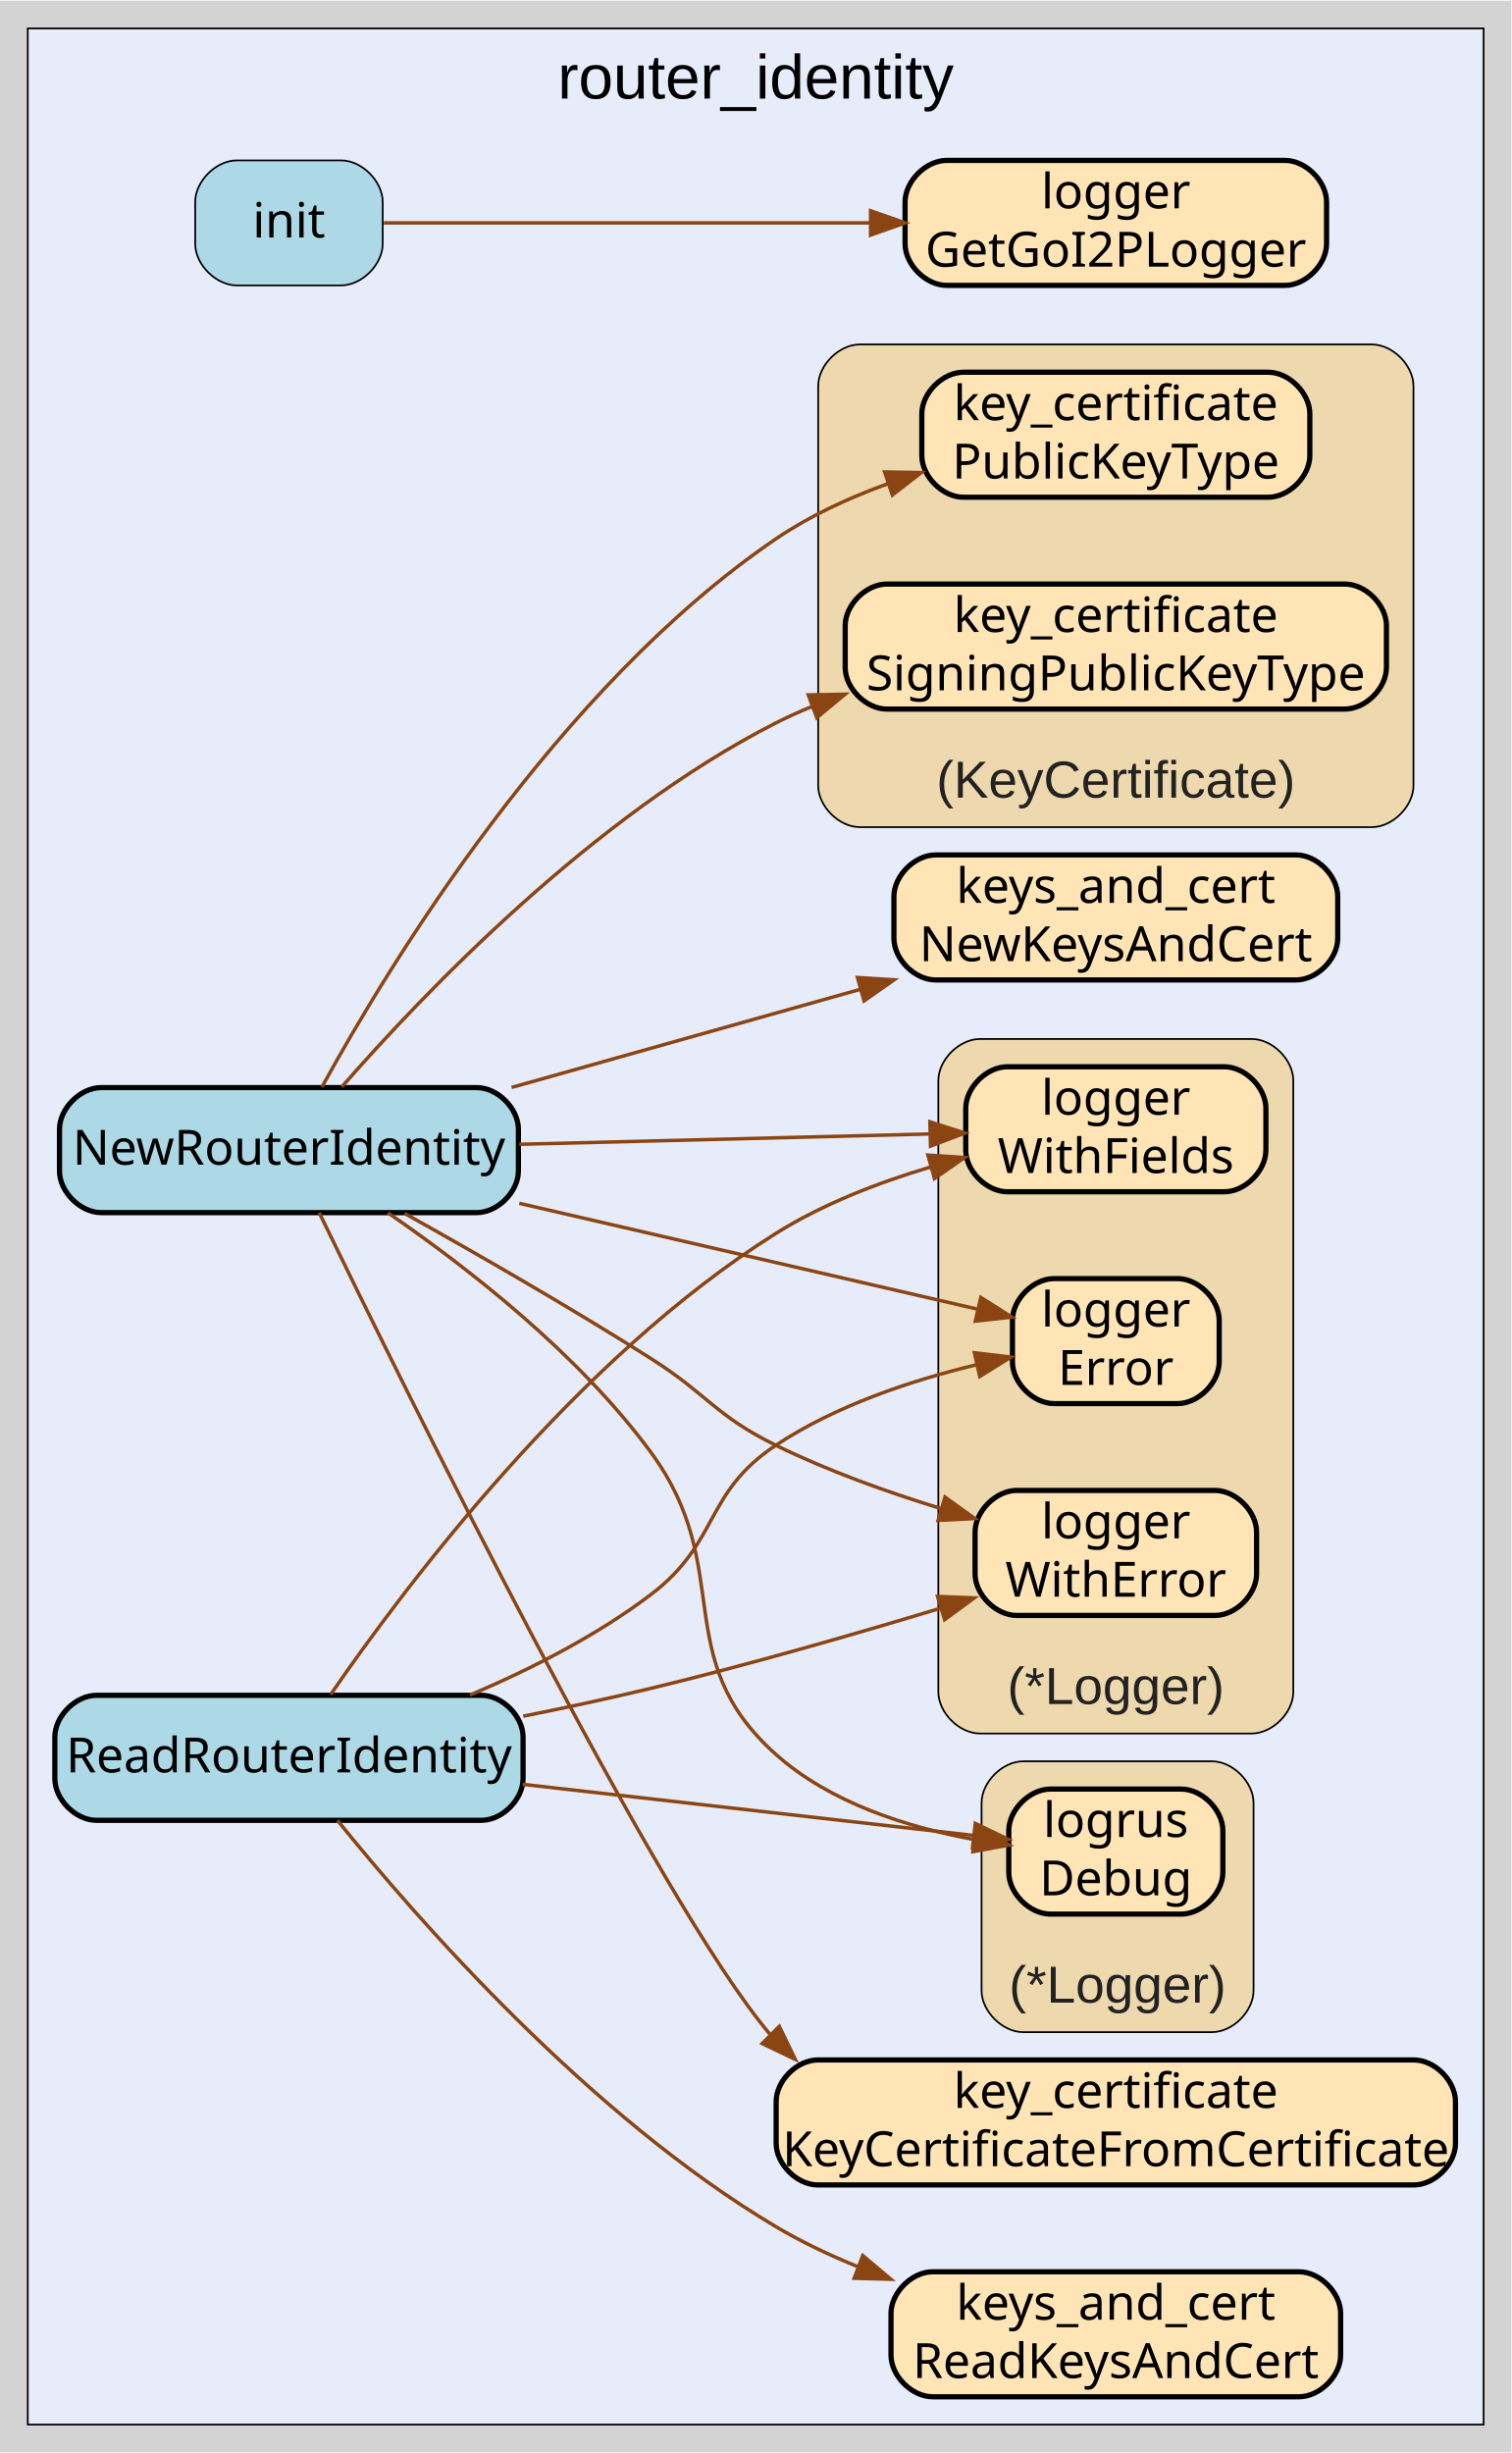
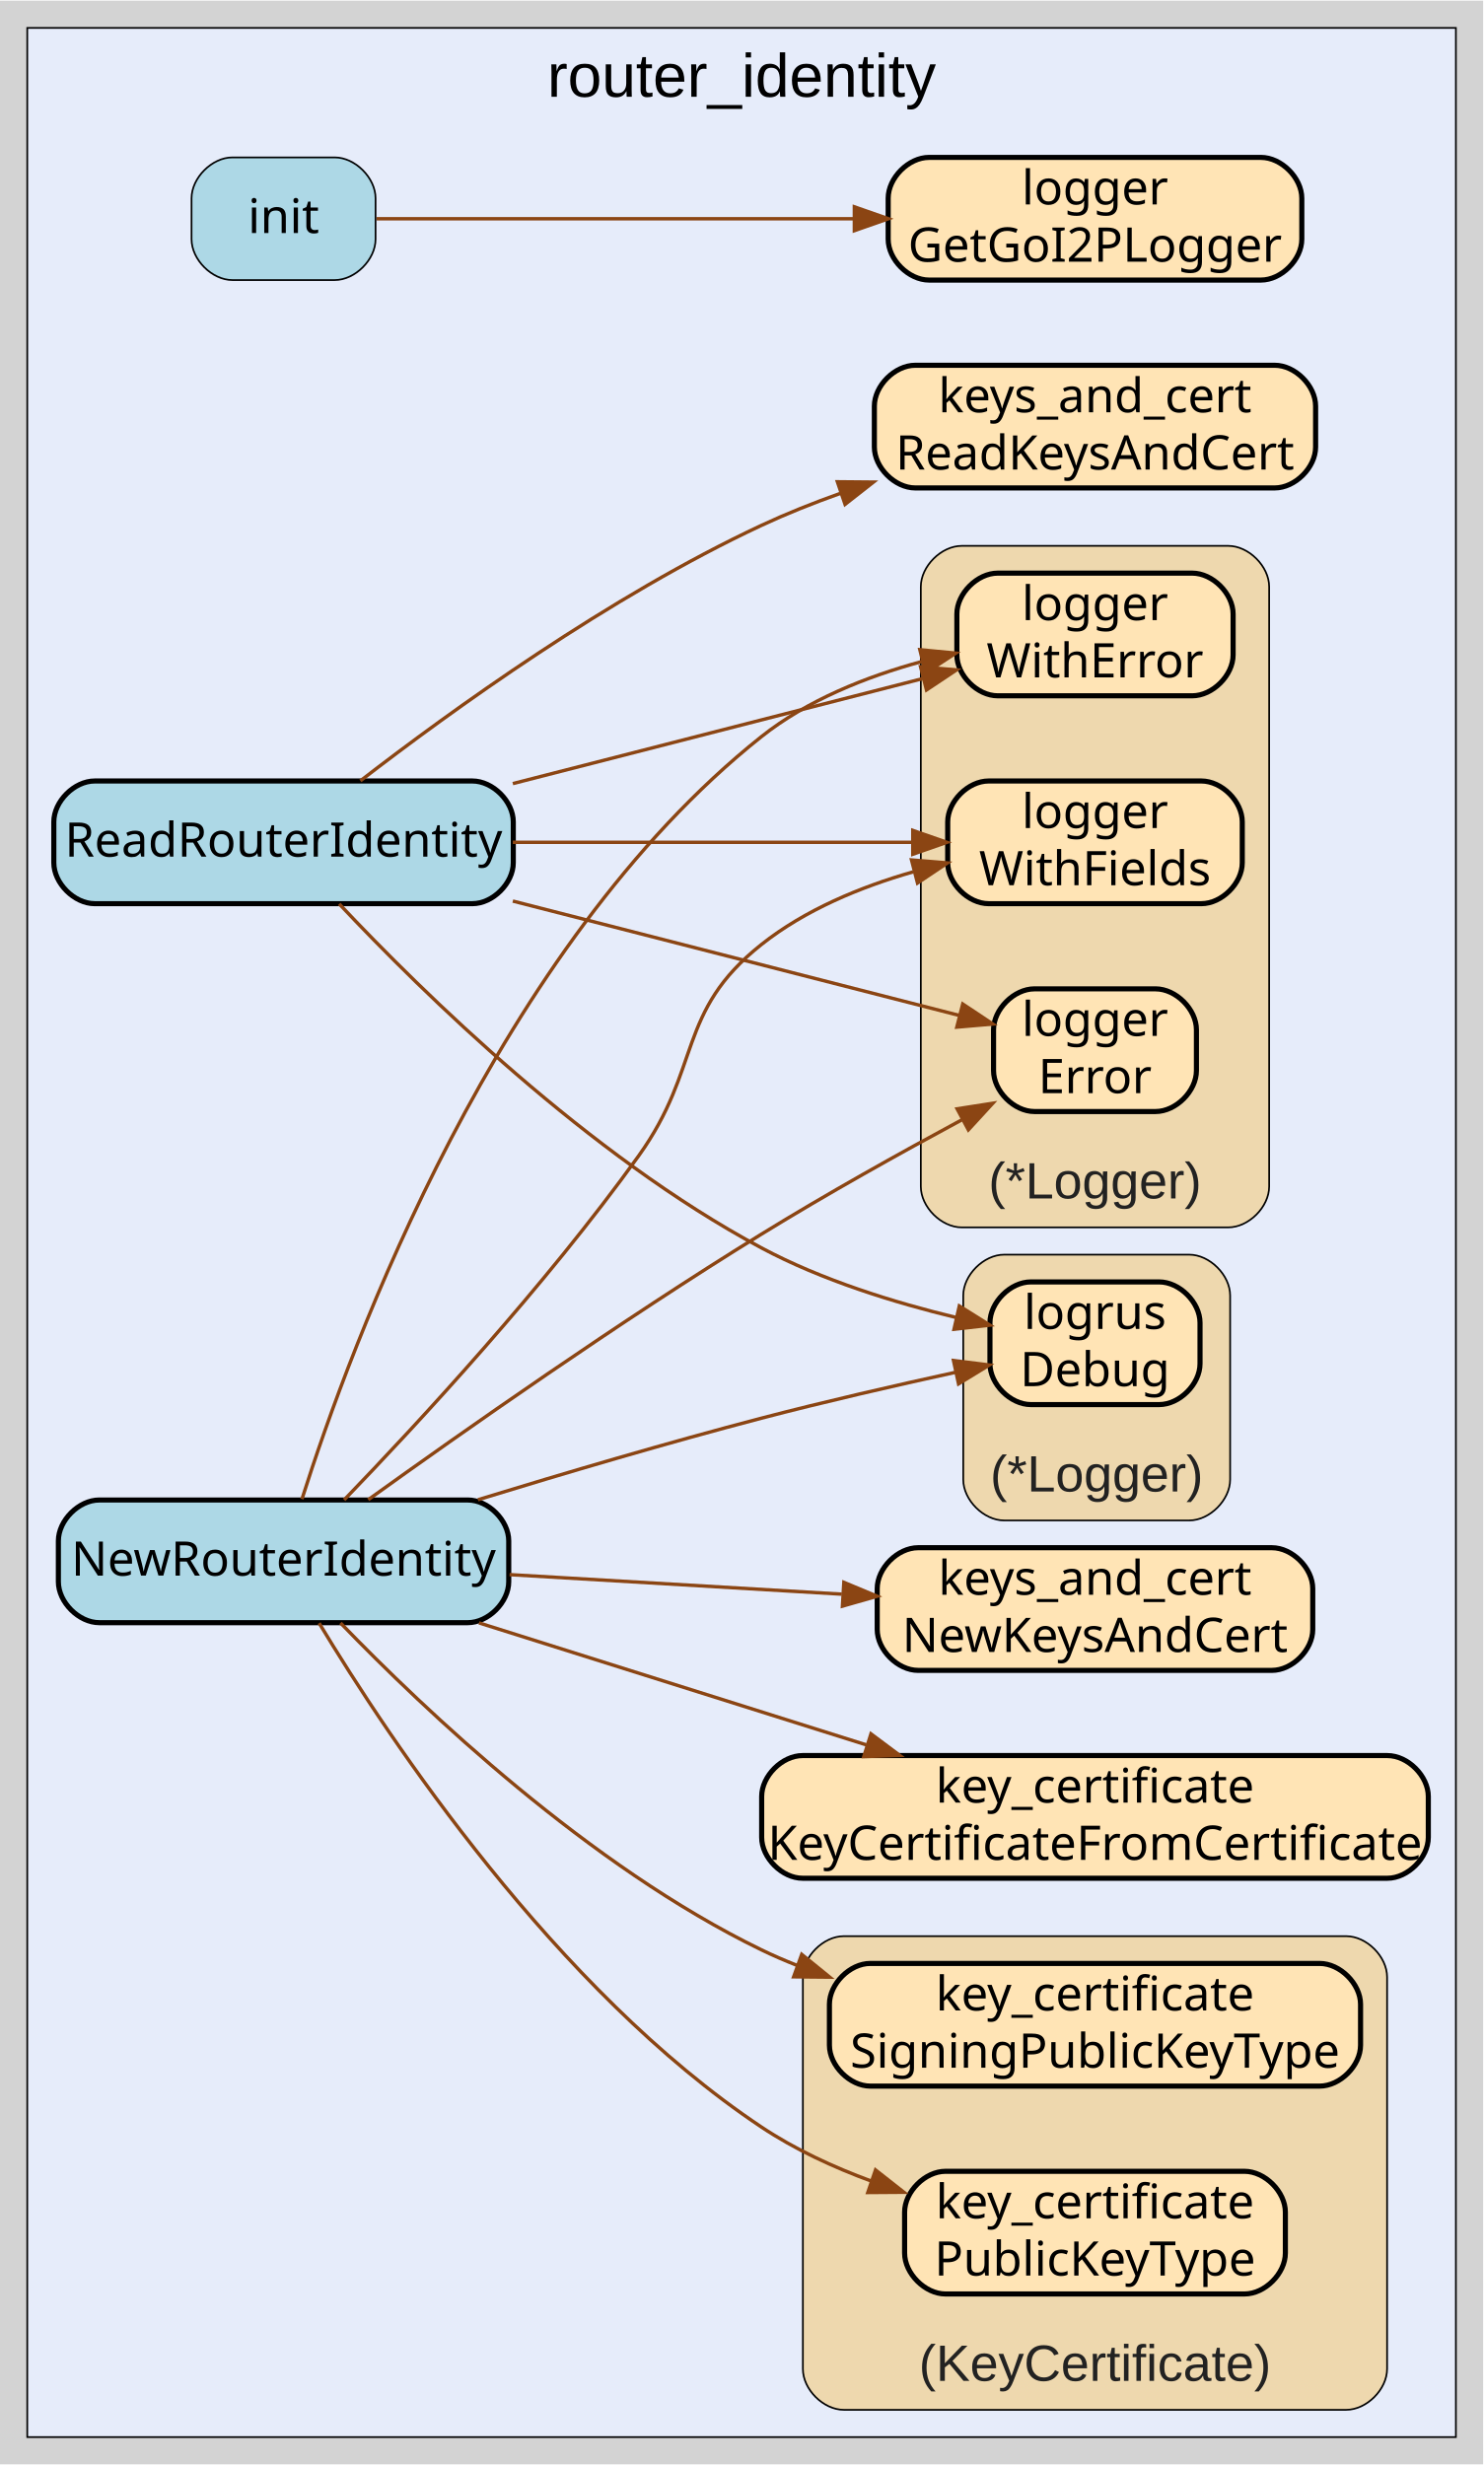
- <svg xmlns="http://www.w3.org/2000/svg" xmlns:xlink="http://www.w3.org/1999/xlink" width="435pt" height="706pt" viewBox="0.00 0.00 435.23 706.00">
-   <g id="graph0" class="graph" transform="scale(1 1) rotate(0) translate(0 706)">
-     <polygon fill="#d3d3d3" stroke="transparent" points="0,0 0,-706 435.227,-706 435.227,0 0,0" />
+ <svg xmlns="http://www.w3.org/2000/svg" xmlns:xlink="http://www.w3.org/1999/xlink" width="435pt" height="723pt" viewBox="0.00 0.00 435.23 723.00">
+   <g id="graph0" class="graph" transform="scale(1 1) rotate(0) translate(0 723)">
+     <polygon fill="#d3d3d3" stroke="transparent" points="0,0 0,-723 435.227,-723 435.227,0 0,0" />
    <g id="clust1" class="cluster">
-       <polygon fill="#e6ecfa" stroke="#000000" stroke-width=".5" points="8,-8 8,-698 427.227,-698 427.227,-8 8,-8" />
-       <text text-anchor="middle" x="217.614" y="-677.8" font-family="Arial" font-size="18.00" fill="#000000">router_identity</text>
+       <polygon fill="#e6ecfa" stroke="#000000" stroke-width=".5" points="8,-8 8,-715 427.227,-715 427.227,-8 8,-8" />
+       <text text-anchor="middle" x="217.614" y="-694.8" font-family="Arial" font-size="18.00" fill="#000000">router_identity</text>
    </g>
    <g id="clust4" class="cluster">
      <g id="a_clust4">
        <a xlink:title="type: github.com/go-i2p/common/key_certificate.KeyCertificate">
-           <path fill="#eed8ae" stroke="#000000" stroke-width=".5" d="M247.606,-468C247.606,-468 395.037,-468 395.037,-468 401.037,-468 407.037,-474 407.037,-480 407.037,-480 407.037,-595 407.037,-595 407.037,-601 401.037,-607 395.037,-607 395.037,-607 247.606,-607 247.606,-607 241.606,-607 235.606,-601 235.606,-595 235.606,-595 235.606,-480 235.606,-480 235.606,-474 241.606,-468 247.606,-468" />
-           <text text-anchor="middle" x="321.321" y="-476.5" font-family="Arial" font-size="15.00" fill="#222222">(KeyCertificate)</text>
+           <path fill="#eed8ae" stroke="#000000" stroke-width=".5" d="M247.606,-16C247.606,-16 395.037,-16 395.037,-16 401.037,-16 407.037,-22 407.037,-28 407.037,-28 407.037,-143 407.037,-143 407.037,-149 401.037,-155 395.037,-155 395.037,-155 247.606,-155 247.606,-155 241.606,-155 235.606,-149 235.606,-143 235.606,-143 235.606,-28 235.606,-28 235.606,-22 241.606,-16 247.606,-16" />
+           <text text-anchor="middle" x="321.321" y="-24.5" font-family="Arial" font-size="15.00" fill="#222222">(KeyCertificate)</text>
        </a>
      </g>
    </g>
    <g id="clust3" class="cluster">
      <g id="a_clust3">
        <a xlink:title="type: *github.com/sirupsen/logrus.Logger">
-           <path fill="#eed8ae" stroke="#000000" stroke-width=".5" d="M294.661,-121C294.661,-121 348.982,-121 348.982,-121 354.982,-121 360.982,-127 360.982,-133 360.982,-133 360.982,-187 360.982,-187 360.982,-193 354.982,-199 348.982,-199 348.982,-199 294.661,-199 294.661,-199 288.661,-199 282.661,-193 282.661,-187 282.661,-187 282.661,-133 282.661,-133 282.661,-127 288.661,-121 294.661,-121" />
-           <text text-anchor="middle" x="321.821" y="-129.5" font-family="Arial" font-size="15.00" fill="#222222">(*Logger)</text>
+           <path fill="#eed8ae" stroke="#000000" stroke-width=".5" d="M294.661,-277C294.661,-277 348.982,-277 348.982,-277 354.982,-277 360.982,-283 360.982,-289 360.982,-289 360.982,-343 360.982,-343 360.982,-349 354.982,-355 348.982,-355 348.982,-355 294.661,-355 294.661,-355 288.661,-355 282.661,-349 282.661,-343 282.661,-343 282.661,-289 282.661,-289 282.661,-283 288.661,-277 294.661,-277" />
+           <text text-anchor="middle" x="321.821" y="-285.5" font-family="Arial" font-size="15.00" fill="#222222">(*Logger)</text>
        </a>
      </g>
    </g>
    <g id="clust2" class="cluster">
      <g id="a_clust2">
        <a xlink:title="type: *github.com/go-i2p/logger.Logger">
-           <path fill="#eed8ae" stroke="#000000" stroke-width=".5" d="M282.212,-207C282.212,-207 360.431,-207 360.431,-207 366.431,-207 372.431,-213 372.431,-219 372.431,-219 372.431,-395 372.431,-395 372.431,-401 366.431,-407 360.431,-407 360.431,-407 282.212,-407 282.212,-407 276.212,-407 270.212,-401 270.212,-395 270.212,-395 270.212,-219 270.212,-219 270.212,-213 276.212,-207 282.212,-207" />
-           <text text-anchor="middle" x="321.321" y="-215.5" font-family="Arial" font-size="15.00" fill="#222222">(*Logger)</text>
+           <path fill="#eed8ae" stroke="#000000" stroke-width=".5" d="M282.212,-363C282.212,-363 360.431,-363 360.431,-363 366.431,-363 372.431,-369 372.431,-375 372.431,-375 372.431,-551 372.431,-551 372.431,-557 366.431,-563 360.431,-563 360.431,-563 282.212,-563 282.212,-563 276.212,-563 270.212,-557 270.212,-551 270.212,-551 270.212,-375 270.212,-375 270.212,-369 276.212,-363 282.212,-363" />
+           <text text-anchor="middle" x="321.321" y="-371.5" font-family="Arial" font-size="15.00" fill="#222222">(*Logger)</text>
        </a>
      </g>
    </g>
    <g id="node1" class="node">
      <g id="a_node1">
-         <a xlink:title="github.com/go-i2p/common/router_identity.init | defined in .:0&#10;at router_identity.go:14: calling [github.com/go-i2p/logger.GetGoI2PLogger]">
-           <path fill="#add8e6" stroke="#000000" stroke-width=".5" d="M98.208,-660C98.208,-660 68.208,-660 68.208,-660 62.208,-660 56.208,-654 56.208,-648 56.208,-648 56.208,-636 56.208,-636 56.208,-630 62.208,-624 68.208,-624 68.208,-624 98.208,-624 98.208,-624 104.208,-624 110.208,-630 110.208,-636 110.208,-636 110.208,-648 110.208,-648 110.208,-654 104.208,-660 98.208,-660" />
-           <text text-anchor="middle" x="83.208" y="-637.8" font-family="Verdana" font-size="14.00" fill="#000000">init</text>
+         <a xlink:title="github.com/go-i2p/common/router_identity.init | defined in .:0&#10;at router_identity_struct.go:14: calling [github.com/go-i2p/logger.GetGoI2PLogger]">
+           <path fill="#add8e6" stroke="#000000" stroke-width=".5" d="M98.208,-677C98.208,-677 68.208,-677 68.208,-677 62.208,-677 56.208,-671 56.208,-665 56.208,-665 56.208,-653 56.208,-653 56.208,-647 62.208,-641 68.208,-641 68.208,-641 98.208,-641 98.208,-641 104.208,-641 110.208,-647 110.208,-653 110.208,-653 110.208,-665 110.208,-665 110.208,-671 104.208,-677 98.208,-677" />
+           <text text-anchor="middle" x="83.208" y="-654.8" font-family="Verdana" font-size="14.00" fill="#000000">init</text>
        </a>
      </g>
    </g>
    <g id="node2" class="node">
      <g id="a_node2">
        <a xlink:title="github.com/go-i2p/logger.GetGoI2PLogger | defined in log.go:120">
-           <path fill="#ffe4b5" stroke="#000000" stroke-width="1.5" d="M370.011,-660C370.011,-660 272.632,-660 272.632,-660 266.632,-660 260.632,-654 260.632,-648 260.632,-648 260.632,-636 260.632,-636 260.632,-630 266.632,-624 272.632,-624 272.632,-624 370.011,-624 370.011,-624 376.011,-624 382.011,-630 382.011,-636 382.011,-636 382.011,-648 382.011,-648 382.011,-654 376.011,-660 370.011,-660" />
-           <text text-anchor="middle" x="321.321" y="-646.2" font-family="Verdana" font-size="14.00" fill="#000000">logger</text>
-           <text text-anchor="middle" x="321.321" y="-629.4" font-family="Verdana" font-size="14.00" fill="#000000">GetGoI2PLogger</text>
-         </a>
-       </g>
-     </g>
-     <g id="edge7" class="edge">
-       <g id="a_edge7">
-         <a xlink:title="at router_identity.go:14: calling [github.com/go-i2p/logger.GetGoI2PLogger]">
-           <path fill="none" stroke="#8b4513" d="M110.522,-642C144.437,-642 203.552,-642 250.567,-642" />
-           <polygon fill="#8b4513" stroke="#8b4513" points="250.706,-645.5 260.706,-642 250.706,-638.5 250.706,-645.5" />
+           <path fill="#ffe4b5" stroke="#000000" stroke-width="1.5" d="M370.011,-677C370.011,-677 272.632,-677 272.632,-677 266.632,-677 260.632,-671 260.632,-665 260.632,-665 260.632,-653 260.632,-653 260.632,-647 266.632,-641 272.632,-641 272.632,-641 370.011,-641 370.011,-641 376.011,-641 382.011,-647 382.011,-653 382.011,-653 382.011,-665 382.011,-665 382.011,-671 376.011,-677 370.011,-677" />
+           <text text-anchor="middle" x="321.321" y="-663.2" font-family="Verdana" font-size="14.00" fill="#000000">logger</text>
+           <text text-anchor="middle" x="321.321" y="-646.4" font-family="Verdana" font-size="14.00" fill="#000000">GetGoI2PLogger</text>
+         </a>
+       </g>
+     </g>
+     <g id="edge6" class="edge">
+       <g id="a_edge6">
+         <a xlink:title="at router_identity_struct.go:14: calling [github.com/go-i2p/logger.GetGoI2PLogger]">
+           <path fill="none" stroke="#8b4513" d="M110.522,-659C144.437,-659 203.552,-659 250.567,-659" />
+           <polygon fill="#8b4513" stroke="#8b4513" points="250.706,-662.5 260.706,-659 250.706,-655.5 250.706,-662.5" />
        </a>
      </g>
    </g>
    <g id="node3" class="node">
      <g id="a_node3">
-         <a xlink:title="github.com/go-i2p/common/router_identity.NewRouterIdentity | defined in router_identity.go:55&#10;at router_identity.go:62: calling [(*github.com/go-i2p/logger.Logger).WithError]&#10;at router_identity.go:69: calling [(*github.com/go-i2p/logger.Logger).WithError]&#10;at router_identity.go:67: calling [github.com/go-i2p/common/keys_and_cert.NewKeysAndCert]&#10;at router_identity.go:79: calling [(github.com/go-i2p/common/key_certificate.KeyCertificate).PublicKeyType]&#10;at router_identity.go:80: calling [(github.com/go-i2p/common/key_certificate.KeyCertificate).SigningPublicKeyType]&#10;at router_identity.go:78: calling [(*github.com/go-i2p/logger.Logger).WithFields]&#10;at router_identity.go:62: calling [(*github.com/go-i2p/logger.Logger).Error]&#10;at router_identity.go:69: calling [(*github.com/go-i2p/logger.Logger).Error]&#10;at router_identity.go:56: calling [(*github.com/sirupsen/logrus.Logger).Debug]&#10;at router_identity.go:82: calling [(*github.com/sirupsen/logrus.Logger).Debug]&#10;at router_identity.go:60: calling [github.com/go-i2p/common/key_certificate.KeyCertificateFromCertificate]">
-           <path fill="#add8e6" stroke="#000000" stroke-width="1.5" d="M137.285,-393C137.285,-393 29.13,-393 29.13,-393 23.13,-393 17.13,-387 17.13,-381 17.13,-381 17.13,-369 17.13,-369 17.13,-363 23.13,-357 29.13,-357 29.13,-357 137.285,-357 137.285,-357 143.285,-357 149.285,-363 149.285,-369 149.285,-369 149.285,-381 149.285,-381 149.285,-387 143.285,-393 137.285,-393" />
-           <text text-anchor="middle" x="83.208" y="-370.8" font-family="Verdana" font-size="14.00" fill="#000000">NewRouterIdentity</text>
+         <a xlink:title="github.com/go-i2p/common/router_identity.ReadRouterIdentity | defined in router_identity_struct.go:73&#10;at router_identity_struct.go:79: calling [(*github.com/go-i2p/logger.Logger).WithError]&#10;at router_identity_struct.go:79: calling [(*github.com/go-i2p/logger.Logger).Error]&#10;at router_identity_struct.go:74: calling [(*github.com/go-i2p/logger.Logger).WithFields]&#10;at router_identity_struct.go:85: calling [(*github.com/go-i2p/logger.Logger).WithFields]&#10;at router_identity_struct.go:76: calling [(*github.com/sirupsen/logrus.Logger).Debug]&#10;at router_identity_struct.go:87: calling [(*github.com/sirupsen/logrus.Logger).Debug]&#10;at router_identity_struct.go:77: calling [github.com/go-i2p/common/keys_and_cert.ReadKeysAndCert]">
+           <path fill="#add8e6" stroke="#000000" stroke-width="1.5" d="M138.623,-494C138.623,-494 27.792,-494 27.792,-494 21.792,-494 15.792,-488 15.792,-482 15.792,-482 15.792,-470 15.792,-470 15.792,-464 21.792,-458 27.792,-458 27.792,-458 138.623,-458 138.623,-458 144.623,-458 150.623,-464 150.623,-470 150.623,-470 150.623,-482 150.623,-482 150.623,-488 144.623,-494 138.623,-494" />
+           <text text-anchor="middle" x="83.208" y="-471.8" font-family="Verdana" font-size="14.00" fill="#000000">ReadRouterIdentity</text>
        </a>
      </g>
    </g>
    <g id="node4" class="node">
      <g id="a_node4">
-         <a xlink:title="github.com/go-i2p/common/key_certificate.KeyCertificateFromCertificate | defined in key_certificate.go:399">
-           <path fill="#ffe4b5" stroke="#000000" stroke-width="1.5" d="M407.134,-113C407.134,-113 235.509,-113 235.509,-113 229.509,-113 223.509,-107 223.509,-101 223.509,-101 223.509,-89 223.509,-89 223.509,-83 229.509,-77 235.509,-77 235.509,-77 407.134,-77 407.134,-77 413.134,-77 419.134,-83 419.134,-89 419.134,-89 419.134,-101 419.134,-101 419.134,-107 413.134,-113 407.134,-113" />
-           <text text-anchor="middle" x="321.321" y="-99.2" font-family="Verdana" font-size="14.00" fill="#000000">key_certificate</text>
-           <text text-anchor="middle" x="321.321" y="-82.4" font-family="Verdana" font-size="14.00" fill="#000000">KeyCertificateFromCertificate</text>
+         <a xlink:title="github.com/go-i2p/common/keys_and_cert.ReadKeysAndCert | defined in keys_and_cert_struct.go:201">
+           <path fill="#ffe4b5" stroke="#000000" stroke-width="1.5" d="M374.062,-616C374.062,-616 268.58,-616 268.58,-616 262.58,-616 256.58,-610 256.58,-604 256.58,-604 256.58,-592 256.58,-592 256.58,-586 262.58,-580 268.58,-580 268.58,-580 374.062,-580 374.062,-580 380.062,-580 386.062,-586 386.062,-592 386.062,-592 386.062,-604 386.062,-604 386.062,-610 380.062,-616 374.062,-616" />
+           <text text-anchor="middle" x="321.321" y="-602.2" font-family="Verdana" font-size="14.00" fill="#000000">keys_and_cert</text>
+           <text text-anchor="middle" x="321.321" y="-585.4" font-family="Verdana" font-size="14.00" fill="#000000">ReadKeysAndCert</text>
        </a>
      </g>
    </g>
    <g id="edge14" class="edge">
      <g id="a_edge14">
-         <a xlink:title="at router_identity.go:60: calling [github.com/go-i2p/common/key_certificate.KeyCertificateFromCertificate]">
-           <path fill="none" stroke="#8b4513" d="M91.913,-356.993C116.954,-305.471 189.176,-158.891 221.677,-120.462" />
-           <polygon fill="#8b4513" stroke="#8b4513" points="224.411,-122.679 229.031,-113.145 219.474,-117.717 224.411,-122.679" />
-         </a>
-       </g>
-     </g>
-     <g id="node5" class="node">
-       <g id="a_node5">
-         <a xlink:title="github.com/go-i2p/common/keys_and_cert.NewKeysAndCert | defined in keys_and_cert.go:306">
-           <path fill="#ffe4b5" stroke="#000000" stroke-width="1.5" d="M373.224,-460C373.224,-460 269.418,-460 269.418,-460 263.418,-460 257.418,-454 257.418,-448 257.418,-448 257.418,-436 257.418,-436 257.418,-430 263.418,-424 269.418,-424 269.418,-424 373.224,-424 373.224,-424 379.224,-424 385.224,-430 385.224,-436 385.224,-436 385.224,-448 385.224,-448 385.224,-454 379.224,-460 373.224,-460" />
-           <text text-anchor="middle" x="321.321" y="-446.2" font-family="Verdana" font-size="14.00" fill="#000000">keys_and_cert</text>
-           <text text-anchor="middle" x="321.321" y="-429.4" font-family="Verdana" font-size="14.00" fill="#000000">NewKeysAndCert</text>
+         <a xlink:title="at router_identity_struct.go:77: calling [github.com/go-i2p/common/keys_and_cert.ReadKeysAndCert]">
+           <path fill="none" stroke="#8b4513" d="M105.758,-494.053C132.464,-514.675 178.951,-548.24 223.415,-569 230.781,-572.439 238.649,-575.577 246.604,-578.41" />
+           <polygon fill="#8b4513" stroke="#8b4513" points="245.727,-581.809 256.321,-581.716 247.981,-575.182 245.727,-581.809" />
+         </a>
+       </g>
+     </g>
+     <g id="node8" class="node">
+       <g id="a_node8">
+         <a xlink:title="(*github.com/go-i2p/logger.Logger).WithFields | defined in log.go:60">
+           <path fill="#ffe4b5" stroke="#000000" stroke-width="1.5" d="M352.54,-494C352.54,-494 290.102,-494 290.102,-494 284.102,-494 278.102,-488 278.102,-482 278.102,-482 278.102,-470 278.102,-470 278.102,-464 284.102,-458 290.102,-458 290.102,-458 352.54,-458 352.54,-458 358.54,-458 364.54,-464 364.54,-470 364.54,-470 364.54,-482 364.54,-482 364.54,-488 358.54,-494 352.54,-494" />
+           <text text-anchor="middle" x="321.321" y="-480.2" font-family="Verdana" font-size="14.00" fill="#000000">logger</text>
+           <text text-anchor="middle" x="321.321" y="-463.4" font-family="Verdana" font-size="14.00" fill="#000000">WithFields</text>
+         </a>
+       </g>
+     </g>
+     <g id="edge12" class="edge">
+       <g id="a_edge12">
+         <a xlink:title="at router_identity_struct.go:74: calling [(*github.com/go-i2p/logger.Logger).WithFields]&#10;at router_identity_struct.go:85: calling [(*github.com/go-i2p/logger.Logger).WithFields]">
+           <path fill="none" stroke="#8b4513" d="M150.487,-476C187.502,-476 232.811,-476 267.464,-476" />
+           <polygon fill="#8b4513" stroke="#8b4513" points="267.856,-479.5 277.856,-476 267.856,-472.5 267.856,-479.5" />
+         </a>
+       </g>
+     </g>
+     <g id="node9" class="node">
+       <g id="a_node9">
+         <a xlink:title="(*github.com/go-i2p/logger.Logger).WithError | defined in log.go:66">
+           <path fill="#ffe4b5" stroke="#000000" stroke-width="1.5" d="M349.853,-555C349.853,-555 292.79,-555 292.79,-555 286.79,-555 280.79,-549 280.79,-543 280.79,-543 280.79,-531 280.79,-531 280.79,-525 286.79,-519 292.79,-519 292.79,-519 349.853,-519 349.853,-519 355.853,-519 361.853,-525 361.853,-531 361.853,-531 361.853,-543 361.853,-543 361.853,-549 355.853,-555 349.853,-555" />
+           <text text-anchor="middle" x="321.321" y="-541.2" font-family="Verdana" font-size="14.00" fill="#000000">logger</text>
+           <text text-anchor="middle" x="321.321" y="-524.4" font-family="Verdana" font-size="14.00" fill="#000000">WithError</text>
+         </a>
+       </g>
+     </g>
+     <g id="edge1" class="edge">
+       <g id="a_edge1">
+         <a xlink:title="at router_identity_struct.go:79: calling [(*github.com/go-i2p/logger.Logger).WithError]">
+           <path fill="none" stroke="#8b4513" d="M150.487,-493.236C188.663,-503.016 235.661,-515.056 270.693,-524.03" />
+           <polygon fill="#8b4513" stroke="#8b4513" points="270.141,-527.502 280.697,-526.593 271.879,-520.721 270.141,-527.502" />
+         </a>
+       </g>
+     </g>
+     <g id="node10" class="node">
+       <g id="a_node10">
+         <a xlink:title="(*github.com/go-i2p/logger.Logger).Error | defined in log.go:42">
+           <path fill="#ffe4b5" stroke="#000000" stroke-width="1.5" d="M339.088,-433C339.088,-433 303.555,-433 303.555,-433 297.555,-433 291.555,-427 291.555,-421 291.555,-421 291.555,-409 291.555,-409 291.555,-403 297.555,-397 303.555,-397 303.555,-397 339.088,-397 339.088,-397 345.088,-397 351.088,-403 351.088,-409 351.088,-409 351.088,-421 351.088,-421 351.088,-427 345.088,-433 339.088,-433" />
+           <text text-anchor="middle" x="321.321" y="-419.2" font-family="Verdana" font-size="14.00" fill="#000000">logger</text>
+           <text text-anchor="middle" x="321.321" y="-402.4" font-family="Verdana" font-size="14.00" fill="#000000">Error</text>
        </a>
      </g>
    </g>
    <g id="edge2" class="edge">
      <g id="a_edge2">
-         <a xlink:title="at router_identity.go:67: calling [github.com/go-i2p/common/keys_and_cert.NewKeysAndCert]">
-           <path fill="none" stroke="#8b4513" d="M147.331,-393.043C178.289,-401.754 215.595,-412.251 247.709,-421.287" />
-           <polygon fill="#8b4513" stroke="#8b4513" points="246.922,-424.702 257.497,-424.041 248.818,-417.963 246.922,-424.702" />
-         </a>
-       </g>
-     </g>
-     <g id="node8" class="node">
-       <g id="a_node8">
-         <a xlink:title="(*github.com/go-i2p/logger.Logger).WithError | defined in log.go:66">
-           <path fill="#ffe4b5" stroke="#000000" stroke-width="1.5" d="M349.853,-277C349.853,-277 292.79,-277 292.79,-277 286.79,-277 280.79,-271 280.79,-265 280.79,-265 280.79,-253 280.79,-253 280.79,-247 286.79,-241 292.79,-241 292.79,-241 349.853,-241 349.853,-241 355.853,-241 361.853,-247 361.853,-253 361.853,-253 361.853,-265 361.853,-265 361.853,-271 355.853,-277 349.853,-277" />
-           <text text-anchor="middle" x="321.321" y="-263.2" font-family="Verdana" font-size="14.00" fill="#000000">logger</text>
-           <text text-anchor="middle" x="321.321" y="-246.4" font-family="Verdana" font-size="14.00" fill="#000000">WithError</text>
-         </a>
-       </g>
-     </g>
-     <g id="edge1" class="edge">
-       <g id="a_edge1">
-         <a xlink:title="at router_identity.go:62: calling [(*github.com/go-i2p/logger.Logger).WithError]&#10;at router_identity.go:69: calling [(*github.com/go-i2p/logger.Logger).WithError]">
-           <path fill="none" stroke="#8b4513" d="M116.485,-356.786C137.159,-345.238 164.137,-329.747 187.415,-315 203.871,-304.575 205.933,-298.592 223.415,-290 238.248,-282.71 255.175,-276.635 270.736,-271.851" />
-           <polygon fill="#8b4513" stroke="#8b4513" points="272.132,-275.087 280.728,-268.893 270.146,-268.375 272.132,-275.087" />
-         </a>
-       </g>
-     </g>
-     <g id="node9" class="node">
-       <g id="a_node9">
-         <a xlink:title="(*github.com/go-i2p/logger.Logger).Error | defined in log.go:42">
-           <path fill="#ffe4b5" stroke="#000000" stroke-width="1.5" d="M339.088,-338C339.088,-338 303.555,-338 303.555,-338 297.555,-338 291.555,-332 291.555,-326 291.555,-326 291.555,-314 291.555,-314 291.555,-308 297.555,-302 303.555,-302 303.555,-302 339.088,-302 339.088,-302 345.088,-302 351.088,-308 351.088,-314 351.088,-314 351.088,-326 351.088,-326 351.088,-332 345.088,-338 339.088,-338" />
-           <text text-anchor="middle" x="321.321" y="-324.2" font-family="Verdana" font-size="14.00" fill="#000000">logger</text>
-           <text text-anchor="middle" x="321.321" y="-307.4" font-family="Verdana" font-size="14.00" fill="#000000">Error</text>
-         </a>
-       </g>
-     </g>
-     <g id="edge8" class="edge">
-       <g id="a_edge8">
-         <a xlink:title="at router_identity.go:62: calling [(*github.com/go-i2p/logger.Logger).Error]&#10;at router_identity.go:69: calling [(*github.com/go-i2p/logger.Logger).Error]">
-           <path fill="none" stroke="#8b4513" d="M149.536,-359.679C191.869,-349.901 245.348,-337.548 281.296,-329.245" />
-           <polygon fill="#8b4513" stroke="#8b4513" points="282.446,-332.572 291.401,-326.911 280.87,-325.751 282.446,-332.572" />
-         </a>
-       </g>
-     </g>
-     <g id="node10" class="node">
-       <g id="a_node10">
-         <a xlink:title="(*github.com/go-i2p/logger.Logger).WithFields | defined in log.go:60">
-           <path fill="#ffe4b5" stroke="#000000" stroke-width="1.5" d="M352.54,-399C352.54,-399 290.102,-399 290.102,-399 284.102,-399 278.102,-393 278.102,-387 278.102,-387 278.102,-375 278.102,-375 278.102,-369 284.102,-363 290.102,-363 290.102,-363 352.54,-363 352.54,-363 358.54,-363 364.54,-369 364.54,-375 364.54,-375 364.54,-387 364.54,-387 364.54,-393 358.54,-399 352.54,-399" />
-           <text text-anchor="middle" x="321.321" y="-385.2" font-family="Verdana" font-size="14.00" fill="#000000">logger</text>
-           <text text-anchor="middle" x="321.321" y="-368.4" font-family="Verdana" font-size="14.00" fill="#000000">WithFields</text>
-         </a>
-       </g>
-     </g>
-     <g id="edge5" class="edge">
-       <g id="a_edge5">
-         <a xlink:title="at router_identity.go:78: calling [(*github.com/go-i2p/logger.Logger).WithFields]">
-           <path fill="none" stroke="#8b4513" d="M149.536,-376.671C186.859,-377.612 232.846,-378.771 267.844,-379.652" />
-           <polygon fill="#8b4513" stroke="#8b4513" points="267.783,-383.152 277.868,-379.905 267.96,-376.154 267.783,-383.152" />
+         <a xlink:title="at router_identity_struct.go:79: calling [(*github.com/go-i2p/logger.Logger).Error]">
+           <path fill="none" stroke="#8b4513" d="M150.487,-458.764C192.669,-447.958 245.62,-434.393 281.3,-425.253" />
+           <polygon fill="#8b4513" stroke="#8b4513" points="282.515,-428.554 291.334,-422.682 280.778,-421.773 282.515,-428.554" />
        </a>
      </g>
    </g>
    <g id="node11" class="node">
      <g id="a_node11">
        <a xlink:title="(*github.com/sirupsen/logrus.Logger).Debug | defined in logger.go:221">
-           <path fill="#ffe4b5" stroke="#000000" stroke-width="1.5" d="M340.143,-191C340.143,-191 302.499,-191 302.499,-191 296.499,-191 290.499,-185 290.499,-179 290.499,-179 290.499,-167 290.499,-167 290.499,-161 296.499,-155 302.499,-155 302.499,-155 340.143,-155 340.143,-155 346.143,-155 352.143,-161 352.143,-167 352.143,-167 352.143,-179 352.143,-179 352.143,-185 346.143,-191 340.143,-191" />
-           <text text-anchor="middle" x="321.321" y="-177.2" font-family="Verdana" font-size="14.00" fill="#000000">logrus</text>
-           <text text-anchor="middle" x="321.321" y="-160.4" font-family="Verdana" font-size="14.00" fill="#000000">Debug</text>
+           <path fill="#ffe4b5" stroke="#000000" stroke-width="1.5" d="M340.143,-347C340.143,-347 302.499,-347 302.499,-347 296.499,-347 290.499,-341 290.499,-335 290.499,-335 290.499,-323 290.499,-323 290.499,-317 296.499,-311 302.499,-311 302.499,-311 340.143,-311 340.143,-311 346.143,-311 352.143,-317 352.143,-323 352.143,-323 352.143,-335 352.143,-335 352.143,-341 346.143,-347 340.143,-347" />
+           <text text-anchor="middle" x="321.321" y="-333.2" font-family="Verdana" font-size="14.00" fill="#000000">logrus</text>
+           <text text-anchor="middle" x="321.321" y="-316.4" font-family="Verdana" font-size="14.00" fill="#000000">Debug</text>
        </a>
      </g>
    </g>
    <g id="edge13" class="edge">
      <g id="a_edge13">
-         <a xlink:title="at router_identity.go:56: calling [(*github.com/sirupsen/logrus.Logger).Debug]&#10;at router_identity.go:82: calling [(*github.com/sirupsen/logrus.Logger).Debug]">
-           <path fill="none" stroke="#8b4513" d="M111.706,-356.939C134.731,-341.127 166.621,-316.297 187.415,-288 212.195,-254.28 192.191,-228.859 223.415,-201 239.07,-187.032 261.25,-179.998 280.541,-176.47" />
-           <polygon fill="#8b4513" stroke="#8b4513" points="281.273,-179.898 290.608,-174.887 280.186,-172.982 281.273,-179.898" />
+         <a xlink:title="at router_identity_struct.go:76: calling [(*github.com/sirupsen/logrus.Logger).Debug]&#10;at router_identity_struct.go:87: calling [(*github.com/sirupsen/logrus.Logger).Debug]">
+           <path fill="none" stroke="#8b4513" d="M99.543,-457.93C124.01,-431.925 172.74,-384.105 223.415,-357 241.172,-347.502 262.511,-340.913 280.728,-336.524" />
+           <polygon fill="#8b4513" stroke="#8b4513" points="281.508,-339.936 290.485,-334.308 279.958,-333.11 281.508,-339.936" />
+         </a>
+       </g>
+     </g>
+     <g id="node5" class="node">
+       <g id="a_node5">
+         <a xlink:title="github.com/go-i2p/common/router_identity.NewRouterIdentity | defined in router_identity_struct.go:37&#10;at router_identity_struct.go:38: calling [(*github.com/sirupsen/logrus.Logger).Debug]&#10;at router_identity_struct.go:64: calling [(*github.com/sirupsen/logrus.Logger).Debug]&#10;at router_identity_struct.go:42: calling [github.com/go-i2p/common/key_certificate.KeyCertificateFromCertificate]&#10;at router_identity_struct.go:44: calling [(*github.com/go-i2p/logger.Logger).WithError]&#10;at router_identity_struct.go:51: calling [(*github.com/go-i2p/logger.Logger).WithError]&#10;at router_identity_struct.go:44: calling [(*github.com/go-i2p/logger.Logger).Error]&#10;at router_identity_struct.go:51: calling [(*github.com/go-i2p/logger.Logger).Error]&#10;at router_identity_struct.go:49: calling [github.com/go-i2p/common/keys_and_cert.NewKeysAndCert]&#10;at router_identity_struct.go:61: calling [(github.com/go-i2p/common/key_certificate.KeyCertificate).PublicKeyType]&#10;at router_identity_struct.go:62: calling [(github.com/go-i2p/common/key_certificate.KeyCertificate).SigningPublicKeyType]&#10;at router_identity_struct.go:60: calling [(*github.com/go-i2p/logger.Logger).WithFields]">
+           <path fill="#add8e6" stroke="#000000" stroke-width="1.5" d="M137.285,-283C137.285,-283 29.13,-283 29.13,-283 23.13,-283 17.13,-277 17.13,-271 17.13,-271 17.13,-259 17.13,-259 17.13,-253 23.13,-247 29.13,-247 29.13,-247 137.285,-247 137.285,-247 143.285,-247 149.285,-253 149.285,-259 149.285,-259 149.285,-271 149.285,-271 149.285,-277 143.285,-283 137.285,-283" />
+           <text text-anchor="middle" x="83.208" y="-260.8" font-family="Verdana" font-size="14.00" fill="#000000">NewRouterIdentity</text>
+         </a>
+       </g>
+     </g>
+     <g id="node6" class="node">
+       <g id="a_node6">
+         <a xlink:title="github.com/go-i2p/common/key_certificate.KeyCertificateFromCertificate | defined in key_certificate_struct.go:97">
+           <path fill="#ffe4b5" stroke="#000000" stroke-width="1.5" d="M407.134,-208C407.134,-208 235.509,-208 235.509,-208 229.509,-208 223.509,-202 223.509,-196 223.509,-196 223.509,-184 223.509,-184 223.509,-178 229.509,-172 235.509,-172 235.509,-172 407.134,-172 407.134,-172 413.134,-172 419.134,-178 419.134,-184 419.134,-184 419.134,-196 419.134,-196 419.134,-202 413.134,-208 407.134,-208" />
+           <text text-anchor="middle" x="321.321" y="-194.2" font-family="Verdana" font-size="14.00" fill="#000000">key_certificate</text>
+           <text text-anchor="middle" x="321.321" y="-177.4" font-family="Verdana" font-size="14.00" fill="#000000">KeyCertificateFromCertificate</text>
+         </a>
+       </g>
+     </g>
+     <g id="edge4" class="edge">
+       <g id="a_edge4">
+         <a xlink:title="at router_identity_struct.go:42: calling [github.com/go-i2p/common/key_certificate.KeyCertificateFromCertificate]">
+           <path fill="none" stroke="#8b4513" d="M140.545,-246.94C174.759,-236.164 218.372,-222.427 254.188,-211.145" />
+           <polygon fill="#8b4513" stroke="#8b4513" points="255.583,-214.376 264.069,-208.033 253.48,-207.699 255.583,-214.376" />
+         </a>
+       </g>
+     </g>
+     <g id="node7" class="node">
+       <g id="a_node7">
+         <a xlink:title="github.com/go-i2p/common/keys_and_cert.NewKeysAndCert | defined in keys_and_cert_struct.go:80">
+           <path fill="#ffe4b5" stroke="#000000" stroke-width="1.5" d="M373.224,-269C373.224,-269 269.418,-269 269.418,-269 263.418,-269 257.418,-263 257.418,-257 257.418,-257 257.418,-245 257.418,-245 257.418,-239 263.418,-233 269.418,-233 269.418,-233 373.224,-233 373.224,-233 379.224,-233 385.224,-239 385.224,-245 385.224,-245 385.224,-257 385.224,-257 385.224,-263 379.224,-269 373.224,-269" />
+           <text text-anchor="middle" x="321.321" y="-255.2" font-family="Verdana" font-size="14.00" fill="#000000">keys_and_cert</text>
+           <text text-anchor="middle" x="321.321" y="-238.4" font-family="Verdana" font-size="14.00" fill="#000000">NewKeysAndCert</text>
+         </a>
+       </g>
+     </g>
+     <g id="edge8" class="edge">
+       <g id="a_edge8">
+         <a xlink:title="at router_identity_struct.go:49: calling [github.com/go-i2p/common/keys_and_cert.NewKeysAndCert]">
+           <path fill="none" stroke="#8b4513" d="M149.536,-261.1C179.826,-259.319 215.822,-257.203 247.02,-255.369" />
+           <polygon fill="#8b4513" stroke="#8b4513" points="247.624,-258.839 257.401,-254.758 247.213,-251.851 247.624,-258.839" />
+         </a>
+       </g>
+     </g>
+     <g id="edge11" class="edge">
+       <g id="a_edge11">
+         <a xlink:title="at router_identity_struct.go:60: calling [(*github.com/go-i2p/logger.Logger).WithFields]">
+           <path fill="none" stroke="#8b4513" d="M100.986,-283.029C122.734,-305.572 160.029,-345.853 187.415,-384 205.998,-409.884 198.46,-426.187 223.415,-446 236.207,-456.156 252.428,-462.886 267.968,-467.341" />
+           <polygon fill="#8b4513" stroke="#8b4513" points="267.481,-470.831 278.039,-469.954 269.238,-464.055 267.481,-470.831" />
+         </a>
+       </g>
+     </g>
+     <g id="edge5" class="edge">
+       <g id="a_edge5">
+         <a xlink:title="at router_identity_struct.go:44: calling [(*github.com/go-i2p/logger.Logger).WithError]&#10;at router_identity_struct.go:51: calling [(*github.com/go-i2p/logger.Logger).WithError]">
+           <path fill="none" stroke="#8b4513" d="M88.613,-283.27C102.878,-328.291 145.867,-445.372 223.415,-507 236.9,-517.717 254.202,-524.619 270.501,-529.058" />
+           <polygon fill="#8b4513" stroke="#8b4513" points="269.929,-532.522 280.476,-531.517 271.604,-525.726 269.929,-532.522" />
+         </a>
+       </g>
+     </g>
+     <g id="edge7" class="edge">
+       <g id="a_edge7">
+         <a xlink:title="at router_identity_struct.go:44: calling [(*github.com/go-i2p/logger.Logger).Error]&#10;at router_identity_struct.go:51: calling [(*github.com/go-i2p/logger.Logger).Error]">
+           <path fill="none" stroke="#8b4513" d="M108.052,-283.088C135.708,-302.967 181.974,-335.466 223.415,-361 242.414,-372.706 264.093,-384.788 282.214,-394.548" />
+           <polygon fill="#8b4513" stroke="#8b4513" points="280.864,-397.795 291.333,-399.426 284.166,-391.623 280.864,-397.795" />
+         </a>
+       </g>
+     </g>
+     <g id="edge3" class="edge">
+       <g id="a_edge3">
+         <a xlink:title="at router_identity_struct.go:38: calling [(*github.com/sirupsen/logrus.Logger).Debug]&#10;at router_identity_struct.go:64: calling [(*github.com/sirupsen/logrus.Logger).Debug]">
+           <path fill="none" stroke="#8b4513" d="M140.254,-283.075C165.605,-290.853 195.883,-299.793 223.415,-307 242.012,-311.868 262.767,-316.627 280.365,-320.466" />
+           <polygon fill="#8b4513" stroke="#8b4513" points="279.807,-323.927 290.321,-322.615 281.284,-317.084 279.807,-323.927" />
        </a>
      </g>
    </g>
    <g id="node12" class="node">
      <g id="a_node12">
-         <a xlink:title="(github.com/go-i2p/common/key_certificate.KeyCertificate).PublicKeyType | defined in key_certificate.go:130">
-           <path fill="#ffe4b5" stroke="#000000" stroke-width="1.5" d="M365.188,-599C365.188,-599 277.454,-599 277.454,-599 271.454,-599 265.454,-593 265.454,-587 265.454,-587 265.454,-575 265.454,-575 265.454,-569 271.454,-563 277.454,-563 277.454,-563 365.188,-563 365.188,-563 371.188,-563 377.188,-569 377.188,-575 377.188,-575 377.188,-587 377.188,-587 377.188,-593 371.188,-599 365.188,-599" />
-           <text text-anchor="middle" x="321.321" y="-585.2" font-family="Verdana" font-size="14.00" fill="#000000">key_certificate</text>
-           <text text-anchor="middle" x="321.321" y="-568.4" font-family="Verdana" font-size="14.00" fill="#000000">PublicKeyType</text>
-         </a>
-       </g>
-     </g>
-     <g id="edge3" class="edge">
-       <g id="a_edge3">
-         <a xlink:title="at router_identity.go:79: calling [(github.com/go-i2p/common/key_certificate.KeyCertificate).PublicKeyType]">
-           <path fill="none" stroke="#8b4513" d="M92.72,-393.188C112.303,-428.86 160.606,-508.24 223.415,-551 233.174,-557.644 244.458,-562.859 255.819,-566.941" />
-           <polygon fill="#8b4513" stroke="#8b4513" points="254.755,-570.275 265.348,-570.109 256.963,-563.633 254.755,-570.275" />
+         <a xlink:title="(github.com/go-i2p/common/key_certificate.KeyCertificate).PublicKeyType | defined in key_certificate_struct.go:150">
+           <path fill="#ffe4b5" stroke="#000000" stroke-width="1.5" d="M365.188,-86C365.188,-86 277.454,-86 277.454,-86 271.454,-86 265.454,-80 265.454,-74 265.454,-74 265.454,-62 265.454,-62 265.454,-56 271.454,-50 277.454,-50 277.454,-50 365.188,-50 365.188,-50 371.188,-50 377.188,-56 377.188,-62 377.188,-62 377.188,-74 377.188,-74 377.188,-80 371.188,-86 365.188,-86" />
+           <text text-anchor="middle" x="321.321" y="-72.2" font-family="Verdana" font-size="14.00" fill="#000000">key_certificate</text>
+           <text text-anchor="middle" x="321.321" y="-55.4" font-family="Verdana" font-size="14.00" fill="#000000">PublicKeyType</text>
+         </a>
+       </g>
+     </g>
+     <g id="edge9" class="edge">
+       <g id="a_edge9">
+         <a xlink:title="at router_identity_struct.go:61: calling [(github.com/go-i2p/common/key_certificate.KeyCertificate).PublicKeyType]">
+           <path fill="none" stroke="#8b4513" d="M93.655,-246.862C114.163,-212.846 162.995,-139.283 223.415,-99 233.208,-92.471 244.461,-87.248 255.77,-83.091" />
+           <polygon fill="#8b4513" stroke="#8b4513" points="256.924,-86.395 265.252,-79.845 254.657,-79.772 256.924,-86.395" />
        </a>
      </g>
    </g>
    <g id="node13" class="node">
      <g id="a_node13">
-         <a xlink:title="(github.com/go-i2p/common/key_certificate.KeyCertificate).SigningPublicKeyType | defined in key_certificate.go:121">
-           <path fill="#ffe4b5" stroke="#000000" stroke-width="1.5" d="M387.252,-538C387.252,-538 255.39,-538 255.39,-538 249.39,-538 243.39,-532 243.39,-526 243.39,-526 243.39,-514 243.39,-514 243.39,-508 249.39,-502 255.39,-502 255.39,-502 387.252,-502 387.252,-502 393.252,-502 399.252,-508 399.252,-514 399.252,-514 399.252,-526 399.252,-526 399.252,-532 393.252,-538 387.252,-538" />
-           <text text-anchor="middle" x="321.321" y="-524.2" font-family="Verdana" font-size="14.00" fill="#000000">key_certificate</text>
-           <text text-anchor="middle" x="321.321" y="-507.4" font-family="Verdana" font-size="14.00" fill="#000000">SigningPublicKeyType</text>
-         </a>
-       </g>
-     </g>
-     <g id="edge4" class="edge">
-       <g id="a_edge4">
-         <a xlink:title="at router_identity.go:80: calling [(github.com/go-i2p/common/key_certificate.KeyCertificate).SigningPublicKeyType]">
-           <path fill="none" stroke="#8b4513" d="M98.414,-393.193C122.182,-420.384 170.888,-471.28 223.415,-498 226.756,-499.7 230.227,-501.269 233.782,-502.717" />
-           <polygon fill="#8b4513" stroke="#8b4513" points="232.767,-506.074 243.36,-506.278 235.207,-499.513 232.767,-506.074" />
-         </a>
-       </g>
-     </g>
-     <g id="node6" class="node">
-       <g id="a_node6">
-         <a xlink:title="github.com/go-i2p/common/router_identity.ReadRouterIdentity | defined in router_identity.go:37&#10;at router_identity.go:38: calling [(*github.com/go-i2p/logger.Logger).WithFields]&#10;at router_identity.go:49: calling [(*github.com/go-i2p/logger.Logger).WithFields]&#10;at router_identity.go:40: calling [(*github.com/sirupsen/logrus.Logger).Debug]&#10;at router_identity.go:51: calling [(*github.com/sirupsen/logrus.Logger).Debug]&#10;at router_identity.go:41: calling [github.com/go-i2p/common/keys_and_cert.ReadKeysAndCert]&#10;at router_identity.go:43: calling [(*github.com/go-i2p/logger.Logger).WithError]&#10;at router_identity.go:43: calling [(*github.com/go-i2p/logger.Logger).Error]">
-           <path fill="#add8e6" stroke="#000000" stroke-width="1.5" d="M138.623,-218C138.623,-218 27.792,-218 27.792,-218 21.792,-218 15.792,-212 15.792,-206 15.792,-206 15.792,-194 15.792,-194 15.792,-188 21.792,-182 27.792,-182 27.792,-182 138.623,-182 138.623,-182 144.623,-182 150.623,-188 150.623,-194 150.623,-194 150.623,-206 150.623,-206 150.623,-212 144.623,-218 138.623,-218" />
-           <text text-anchor="middle" x="83.208" y="-195.8" font-family="Verdana" font-size="14.00" fill="#000000">ReadRouterIdentity</text>
-         </a>
-       </g>
-     </g>
-     <g id="node7" class="node">
-       <g id="a_node7">
-         <a xlink:title="github.com/go-i2p/common/keys_and_cert.ReadKeysAndCert | defined in keys_and_cert.go:145">
-           <path fill="#ffe4b5" stroke="#000000" stroke-width="1.5" d="M374.062,-52C374.062,-52 268.58,-52 268.58,-52 262.58,-52 256.58,-46 256.58,-40 256.58,-40 256.58,-28 256.58,-28 256.58,-22 262.58,-16 268.58,-16 268.58,-16 374.062,-16 374.062,-16 380.062,-16 386.062,-22 386.062,-28 386.062,-28 386.062,-40 386.062,-40 386.062,-46 380.062,-52 374.062,-52" />
-           <text text-anchor="middle" x="321.321" y="-38.2" font-family="Verdana" font-size="14.00" fill="#000000">keys_and_cert</text>
-           <text text-anchor="middle" x="321.321" y="-21.4" font-family="Verdana" font-size="14.00" fill="#000000">ReadKeysAndCert</text>
+         <a xlink:title="(github.com/go-i2p/common/key_certificate.KeyCertificate).SigningPublicKeyType | defined in key_certificate_struct.go:141">
+           <path fill="#ffe4b5" stroke="#000000" stroke-width="1.5" d="M387.252,-147C387.252,-147 255.39,-147 255.39,-147 249.39,-147 243.39,-141 243.39,-135 243.39,-135 243.39,-123 243.39,-123 243.39,-117 249.39,-111 255.39,-111 255.39,-111 387.252,-111 387.252,-111 393.252,-111 399.252,-117 399.252,-123 399.252,-123 399.252,-135 399.252,-135 399.252,-141 393.252,-147 387.252,-147" />
+           <text text-anchor="middle" x="321.321" y="-133.2" font-family="Verdana" font-size="14.00" fill="#000000">key_certificate</text>
+           <text text-anchor="middle" x="321.321" y="-116.4" font-family="Verdana" font-size="14.00" fill="#000000">SigningPublicKeyType</text>
        </a>
      </g>
    </g>
    <g id="edge10" class="edge">
      <g id="a_edge10">
-         <a xlink:title="at router_identity.go:41: calling [github.com/go-i2p/common/keys_and_cert.ReadKeysAndCert]">
-           <path fill="none" stroke="#8b4513" d="M97.181,-181.982C120.392,-153.227 169.687,-96.956 223.415,-65 230.819,-60.596 238.916,-56.751 247.18,-53.409" />
-           <polygon fill="#8b4513" stroke="#8b4513" points="248.449,-56.672 256.554,-49.848 245.963,-50.128 248.449,-56.672" />
-         </a>
-       </g>
-     </g>
-     <g id="edge11" class="edge">
-       <g id="a_edge11">
-         <a xlink:title="at router_identity.go:43: calling [(*github.com/go-i2p/logger.Logger).WithError]">
-           <path fill="none" stroke="#8b4513" d="M150.675,-211.989C162.944,-214.442 175.595,-217.151 187.415,-220 215.262,-226.712 245.966,-235.548 270.941,-243.113" />
-           <polygon fill="#8b4513" stroke="#8b4513" points="269.978,-246.478 280.564,-246.05 272.021,-239.783 269.978,-246.478" />
-         </a>
-       </g>
-     </g>
-     <g id="edge12" class="edge">
-       <g id="a_edge12">
-         <a xlink:title="at router_identity.go:43: calling [(*github.com/go-i2p/logger.Logger).Error]">
-           <path fill="none" stroke="#8b4513" d="M135.316,-218.068C152.82,-225.509 171.838,-235.189 187.415,-247 207.276,-262.059 202.643,-276.225 223.415,-290 240.667,-301.44 262.479,-308.68 281.135,-313.173" />
-           <polygon fill="#8b4513" stroke="#8b4513" points="280.604,-316.64 291.125,-315.396 282.124,-309.808 280.604,-316.64" />
-         </a>
-       </g>
-     </g>
-     <g id="edge6" class="edge">
-       <g id="a_edge6">
-         <a xlink:title="at router_identity.go:38: calling [(*github.com/go-i2p/logger.Logger).WithFields]&#10;at router_identity.go:49: calling [(*github.com/go-i2p/logger.Logger).WithFields]">
-           <path fill="none" stroke="#8b4513" d="M95.22,-218.236C117.007,-249.9 166.126,-315.092 223.415,-351 236.884,-359.442 252.888,-365.647 268.013,-370.147" />
-           <polygon fill="#8b4513" stroke="#8b4513" points="267.218,-373.559 277.79,-372.865 269.093,-366.814 267.218,-373.559" />
-         </a>
-       </g>
-     </g>
-     <g id="edge9" class="edge">
-       <g id="a_edge9">
-         <a xlink:title="at router_identity.go:40: calling [(*github.com/sirupsen/logrus.Logger).Debug]&#10;at router_identity.go:51: calling [(*github.com/sirupsen/logrus.Logger).Debug]">
-           <path fill="none" stroke="#8b4513" d="M150.487,-192.371C192.293,-187.631 244.679,-181.691 280.343,-177.647" />
-           <polygon fill="#8b4513" stroke="#8b4513" points="280.848,-181.112 290.389,-176.507 280.059,-174.156 280.848,-181.112" />
+         <a xlink:title="at router_identity_struct.go:62: calling [(github.com/go-i2p/common/key_certificate.KeyCertificate).SigningPublicKeyType]">
+           <path fill="none" stroke="#8b4513" d="M99.919,-246.918C124.475,-221.486 172.894,-175.52 223.415,-151 226.787,-149.363 230.284,-147.846 233.861,-146.441" />
+           <polygon fill="#8b4513" stroke="#8b4513" points="235.264,-149.656 243.485,-142.973 232.891,-143.07 235.264,-149.656" />
        </a>
      </g>
    </g>
  </g>
</svg>
